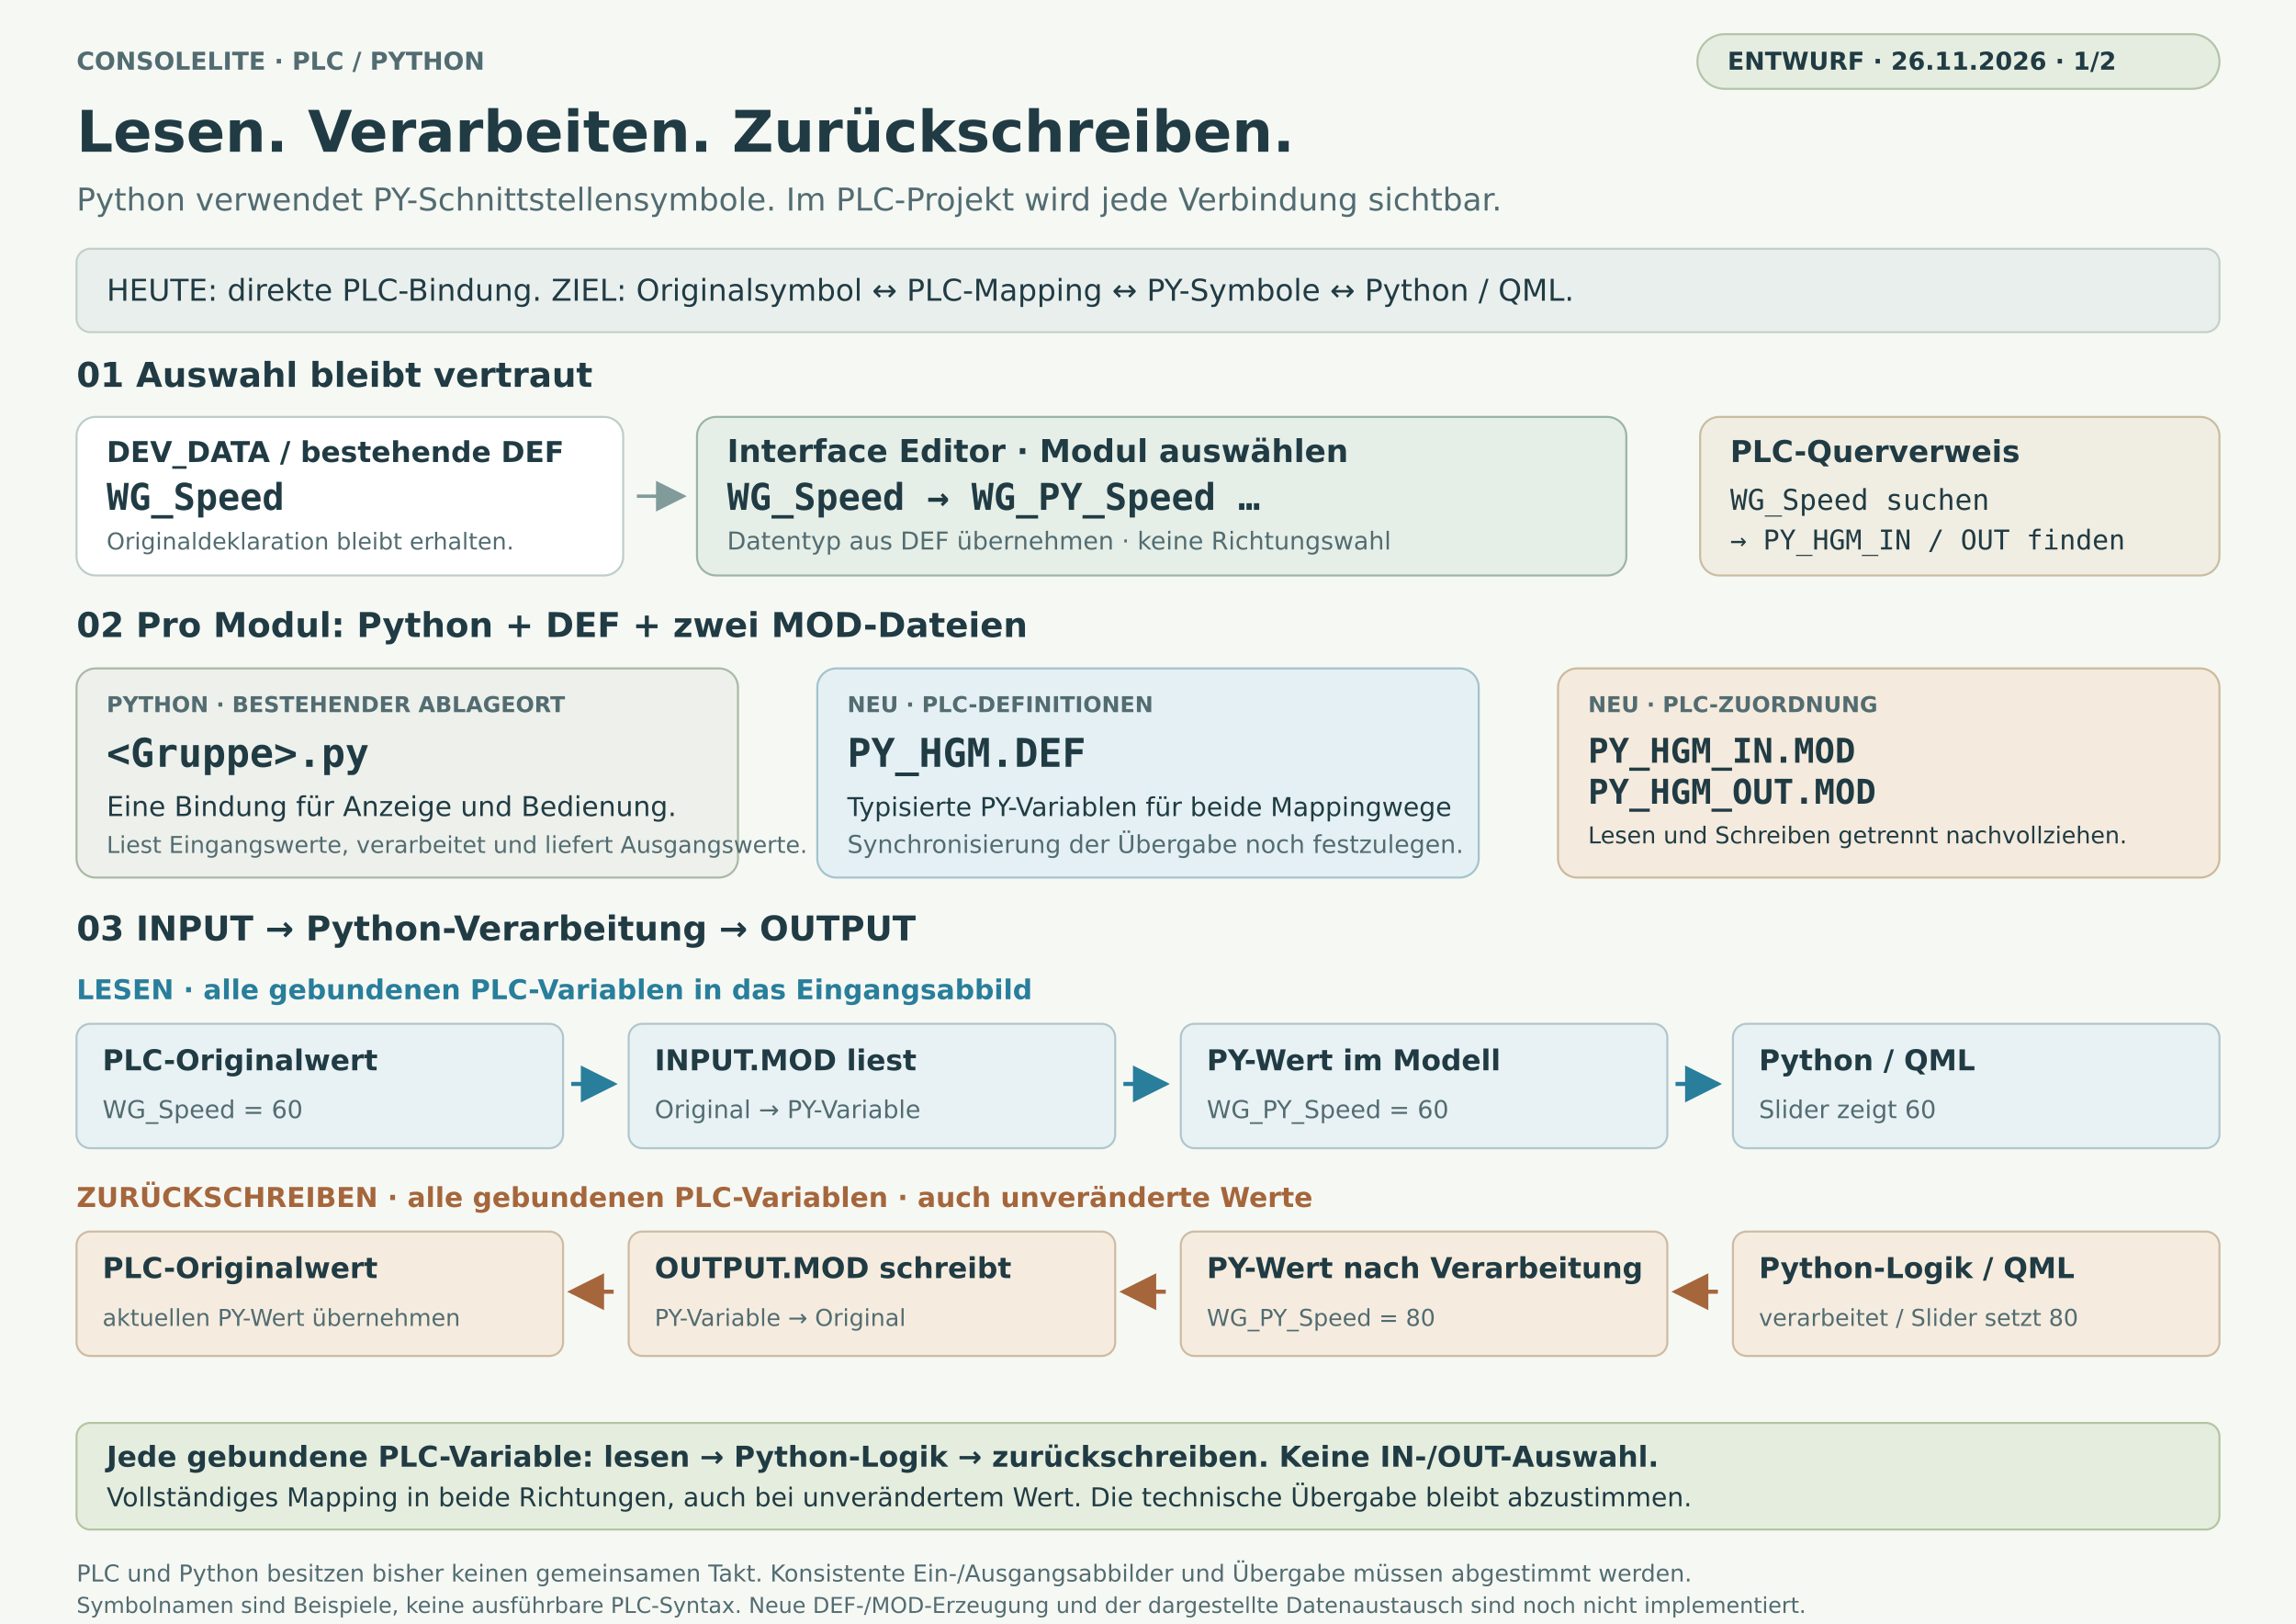
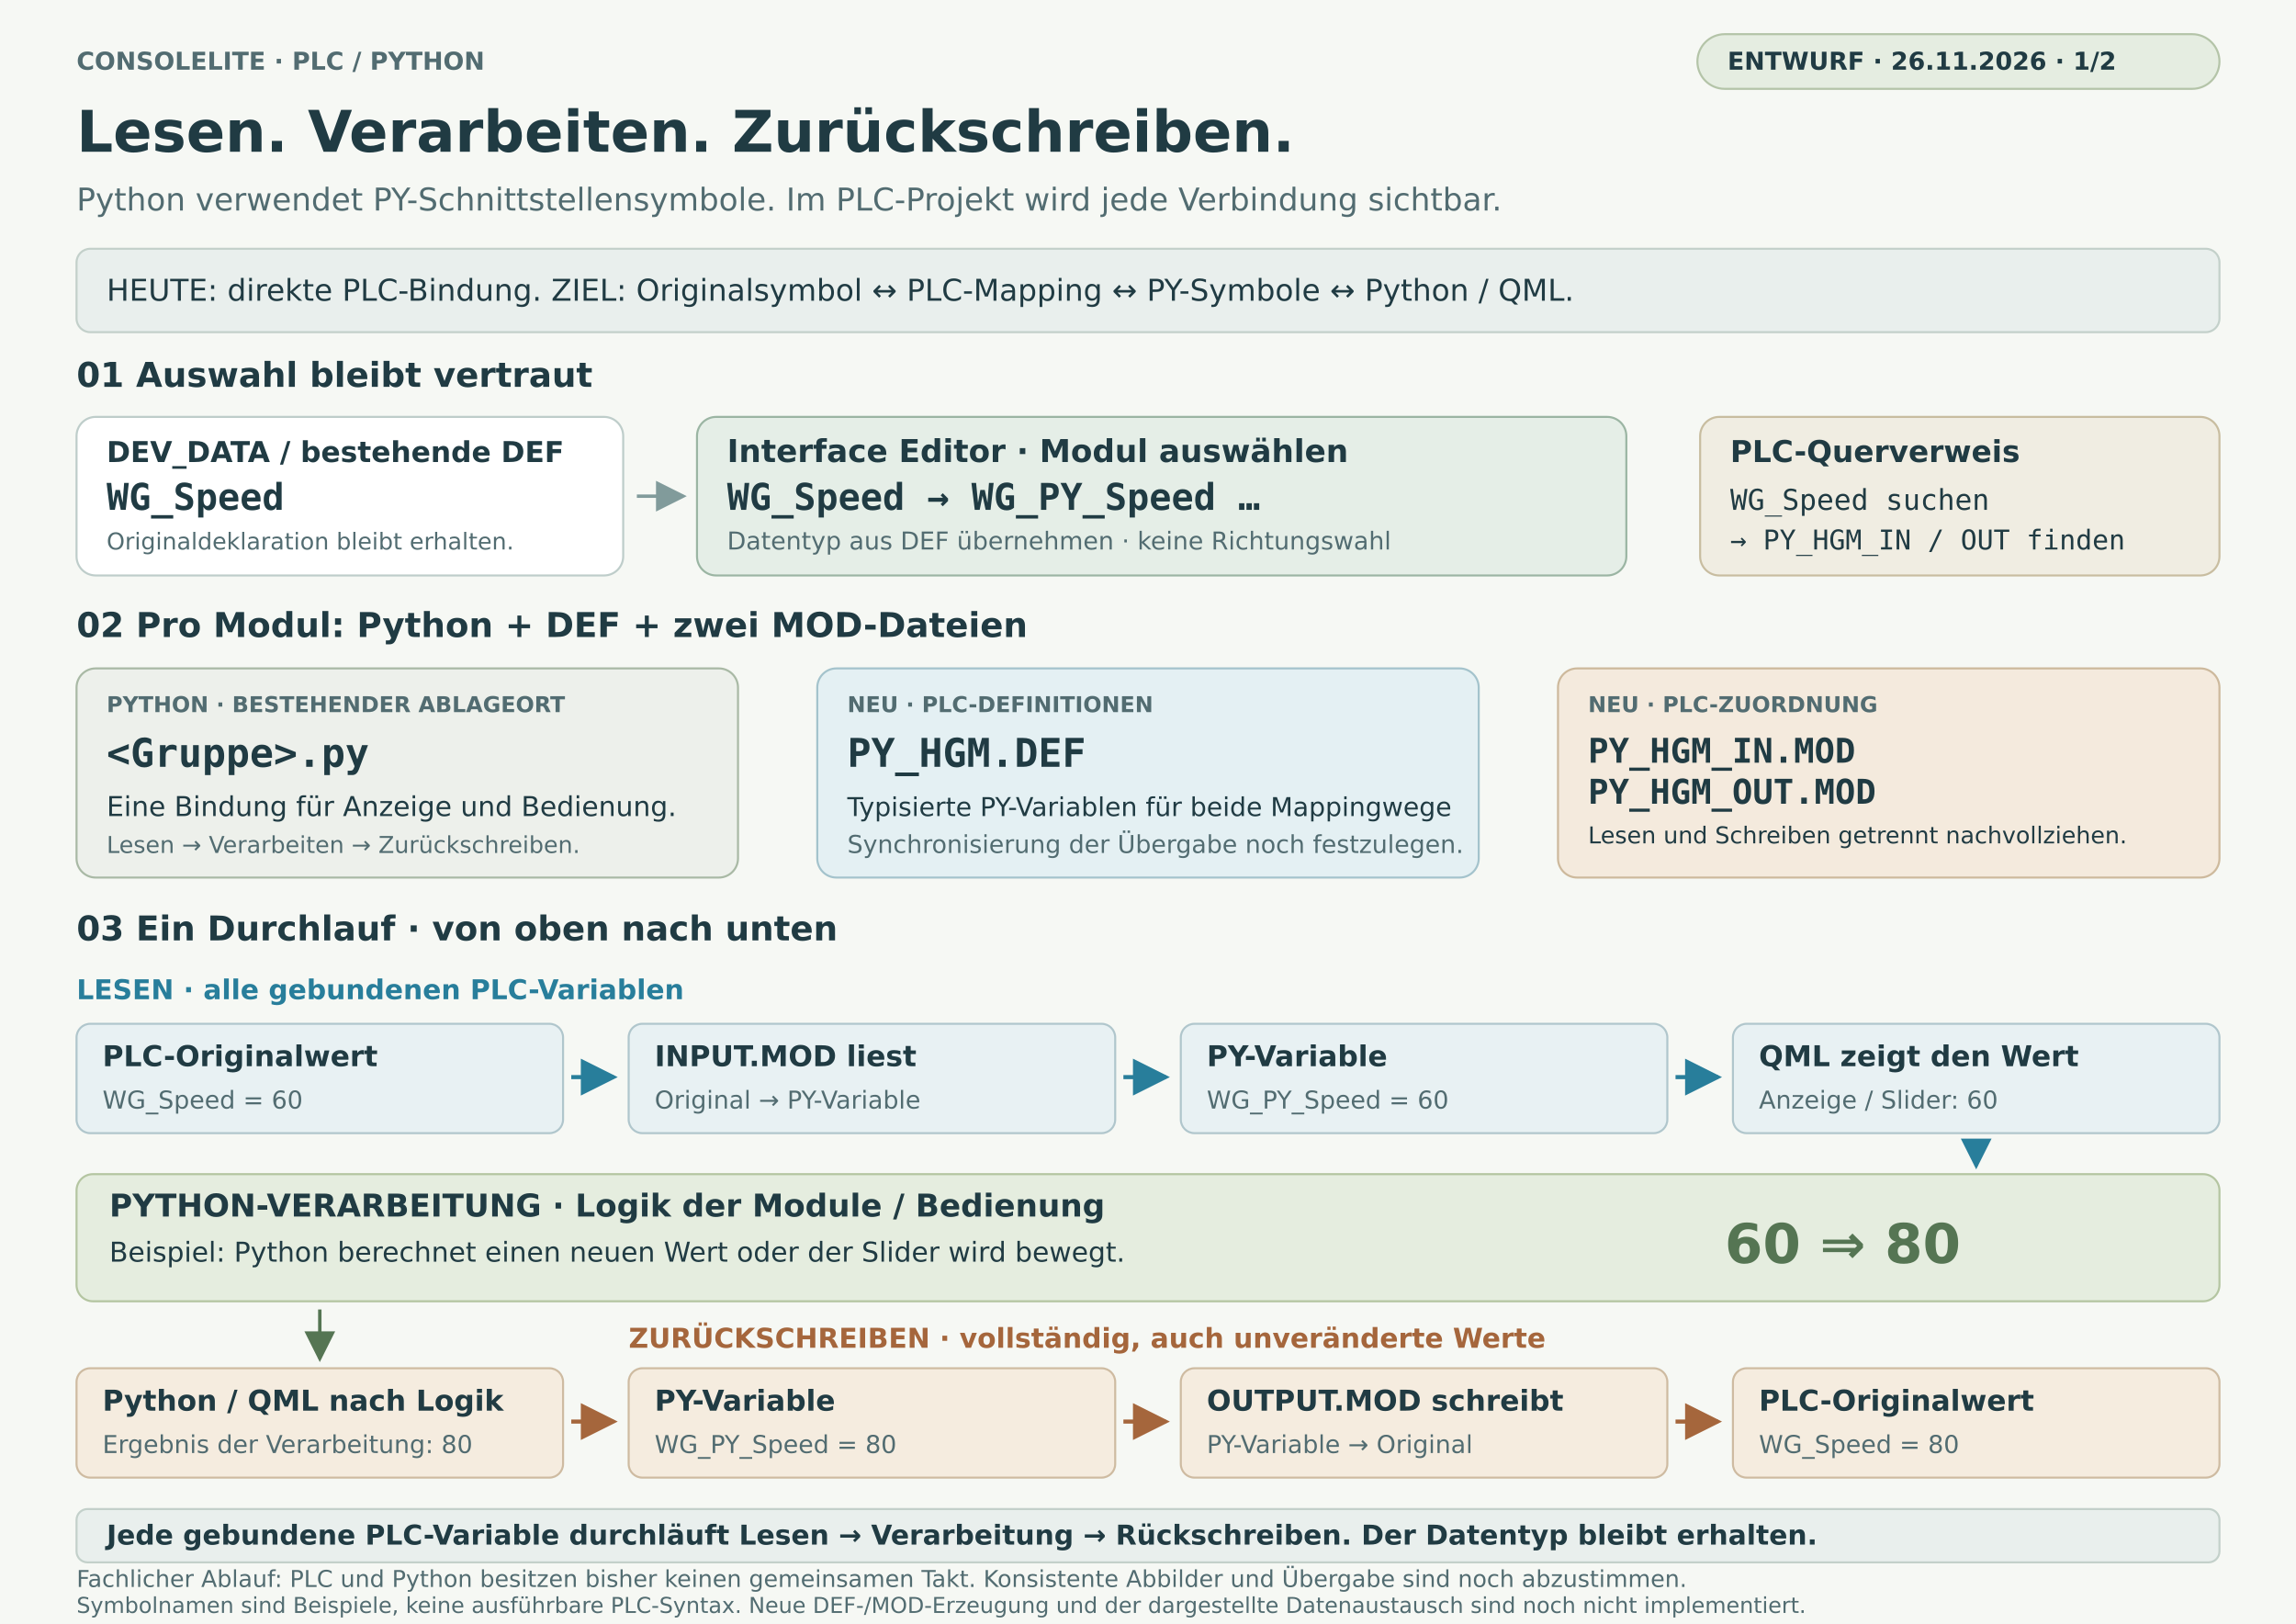
<svg xmlns="http://www.w3.org/2000/svg" width="1680" height="1188" viewBox="0 0 1680 1188" role="img" aria-labelledby="title-1 desc-1">
  <defs>
    <style>text{font-family:"DejaVu Sans",Arial,sans-serif;fill:#203b43}.muted{fill:#526c71}.mono{font-family:"DejaVu Sans Mono",Consolas,monospace}.heading{font-weight:700}</style>
    <marker id="gray-1" markerWidth="9" markerHeight="9" refX="8" refY="4.5" orient="auto">
      <path d="M0 0L9 4.5L0 9Z" fill="#819b9b" />
    </marker>
    <marker id="blue-1" markerWidth="9" markerHeight="9" refX="8" refY="4.5" orient="auto">
      <path d="M0 0L9 4.5L0 9Z" fill="#287e9b" />
    </marker>
    <marker id="brown-1" markerWidth="9" markerHeight="9" refX="8" refY="4.5" orient="auto">
      <path d="M0 0L9 4.5L0 9Z" fill="#a5663c" />
    </marker>
    <marker id="green-1" markerWidth="9" markerHeight="9" refX="8" refY="4.5" orient="auto">
      <path d="M0 0L9 4.5L0 9Z" fill="#557553" />
    </marker>
  </defs>
  <rect width="1680" height="1188" fill="#f6f8f4" />
  <text x="56" y="51" font-size="18" class="heading muted">CONSOLELITE · PLC / PYTHON</text>
  <rect x="1242" y="25" width="382" height="40" rx="20" fill="#e5ede1" stroke="#b4c4a8" stroke-width="1.5" />
  <text x="1264" y="51" font-size="18" class="heading">ENTWURF · 26.11.2026 · 1/2</text>
  <text x="56" y="111" font-size="42" class="heading">Lesen. Verarbeiten. Zurückschreiben.</text>
  <text x="56" y="154" font-size="23" class="muted">Python verwendet PY-Schnittstellensymbole. Im PLC-Projekt wird jede Verbindung sichtbar.</text>
  <rect x="56" y="182" width="1568" height="61" rx="10" fill="#e9efed" stroke="#c3d0ca" stroke-width="1.5" />
  <text x="78" y="220" font-size="22" class="">HEUTE: direkte PLC-Bindung.    ZIEL: Originalsymbol ↔ PLC-Mapping ↔ PY-Symbole ↔ Python / QML.</text>
  <text x="56" y="283" font-size="25" class="heading">01   Auswahl bleibt vertraut</text>
  <rect x="56" y="305" width="400" height="116" rx="14" fill="#ffffff" stroke="#becdca" stroke-width="1.5" />
  <rect x="510" y="305" width="680" height="116" rx="14" fill="#e5eee7" stroke="#9bb5a3" stroke-width="1.5" />
  <rect x="1244" y="305" width="380" height="116" rx="14" fill="#f0ede2" stroke="#c8bda0" stroke-width="1.5" />
  <text x="78" y="338" font-size="21" class="heading">DEV_DATA / bestehende DEF</text>
  <text x="78" y="373" font-size="27" class="mono heading">WG_Speed</text>
  <text x="78" y="402" font-size="17" class="muted">Originaldeklaration bleibt erhalten.</text>
  <path d="M466 363H500" fill="none" stroke="#819b9b" stroke-width="2.5" marker-end="url(#gray-1)" />
  <text x="532" y="338" font-size="23" class="heading">Interface Editor · Modul auswählen</text>
  <text x="532" y="373" font-size="27" class="mono heading">WG_Speed  →  WG_PY_Speed …</text>
  <text x="532" y="402" font-size="18" class="muted">Datentyp aus DEF übernehmen · keine Richtungswahl</text>
  <text x="1266" y="338" font-size="22" class="heading">PLC-Querverweis</text>
  <text x="1266" y="373" font-size="21" class="mono">WG_Speed suchen</text>
  <text x="1266" y="402" font-size="20" class="mono">→ PY_HGM_IN / OUT finden</text>
  <text x="56" y="466" font-size="25" class="heading">02   Pro Modul: Python + DEF + zwei MOD-Dateien</text>
  <rect x="56" y="489" width="484" height="153" rx="14" fill="#edf0eb" stroke="#a9b9a5" stroke-width="1.5" />
  <rect x="598" y="489" width="484" height="153" rx="14" fill="#e4f0f3" stroke="#a4c3cc" stroke-width="1.5" />
  <rect x="1140" y="489" width="484" height="153" rx="14" fill="#f4eadd" stroke="#cdb99c" stroke-width="1.5" />
  <text x="78" y="521" font-size="16" class="heading muted">PYTHON · BESTEHENDER ABLAGEORT</text>
  <text x="78" y="561" font-size="29" class="mono heading">&lt;Gruppe&gt;.py</text>
  <text x="78" y="597" font-size="20" class="">Eine Bindung für Anzeige und Bedienung.</text>
-   <text x="78" y="624" font-size="17" class="muted">Liest Eingangswerte, verarbeitet und liefert Ausgangswerte.</text>
+   <text x="78" y="624" font-size="17" class="muted">Lesen → Verarbeiten → Zurückschreiben.</text>
  <text x="620" y="521" font-size="16" class="heading muted">NEU · PLC-DEFINITIONEN</text>
  <text x="620" y="561" font-size="29" class="mono heading">PY_HGM.DEF</text>
  <text x="620" y="597" font-size="19" class="">Typisierte PY-Variablen für beide Mappingwege</text>
  <text x="620" y="624" font-size="18" class="muted">Synchronisierung der Übergabe noch festzulegen.</text>
  <text x="1162" y="521" font-size="16" class="heading muted">NEU · PLC-ZUORDNUNG</text>
  <text x="1162" y="558" font-size="25" class="mono heading">PY_HGM_IN.MOD</text>
  <text x="1162" y="588" font-size="25" class="mono heading">PY_HGM_OUT.MOD</text>
  <text x="1162" y="617" font-size="17" class="">Lesen und Schreiben getrennt nachvollziehen.</text>
-   <text x="56" y="688" font-size="25" class="heading">03   INPUT → Python-Verarbeitung → OUTPUT</text>
-   <text x="56" y="731" font-size="20" class="heading" style="fill:#287e9b">LESEN · alle gebundenen PLC-Variablen in das Eingangsabbild</text>
-   <rect x="56" y="749" width="356" height="91" rx="10" fill="#e8f1f3" stroke="#b0c6cc" stroke-width="1.5" />
-   <text x="75" y="783" font-size="21" class="heading">PLC-Originalwert</text>
-   <text x="75" y="818" font-size="18" class="muted">WG_Speed = 60</text>
-   <rect x="460" y="749" width="356" height="91" rx="10" fill="#e8f1f3" stroke="#b0c6cc" stroke-width="1.5" />
-   <text x="479" y="783" font-size="21" class="heading">INPUT.MOD liest</text>
-   <text x="479" y="818" font-size="18" class="muted">Original → PY-Variable</text>
-   <rect x="864" y="749" width="356" height="91" rx="10" fill="#e8f1f3" stroke="#b0c6cc" stroke-width="1.5" />
-   <text x="883" y="783" font-size="21" class="heading">PY-Wert im Modell</text>
-   <text x="883" y="818" font-size="18" class="muted">WG_PY_Speed = 60</text>
-   <rect x="1268" y="749" width="356" height="91" rx="10" fill="#e8f1f3" stroke="#b0c6cc" stroke-width="1.5" />
-   <text x="1287" y="783" font-size="21" class="heading">Python / QML</text>
-   <text x="1287" y="818" font-size="18" class="muted">Slider zeigt 60</text>
-   <path d="M418 793H449" fill="none" stroke="#287e9b" stroke-width="3" marker-end="url(#blue-1)" />
-   <path d="M822 793H853" fill="none" stroke="#287e9b" stroke-width="3" marker-end="url(#blue-1)" />
-   <path d="M1226 793H1257" fill="none" stroke="#287e9b" stroke-width="3" marker-end="url(#blue-1)" />
-   <text x="56" y="883" font-size="20" class="heading" style="fill:#a5663c">ZURÜCKSCHREIBEN · alle gebundenen PLC-Variablen · auch unveränderte Werte</text>
-   <rect x="56" y="901" width="356" height="91" rx="10" fill="#f5ecdf" stroke="#cebba1" stroke-width="1.5" />
-   <text x="75" y="935" font-size="21" class="heading">PLC-Originalwert</text>
-   <text x="75" y="970" font-size="17" class="muted">aktuellen PY-Wert übernehmen</text>
-   <rect x="460" y="901" width="356" height="91" rx="10" fill="#f5ecdf" stroke="#cebba1" stroke-width="1.5" />
-   <text x="479" y="935" font-size="21" class="heading">OUTPUT.MOD schreibt</text>
-   <text x="479" y="970" font-size="17" class="muted">PY-Variable → Original</text>
-   <rect x="864" y="901" width="356" height="91" rx="10" fill="#f5ecdf" stroke="#cebba1" stroke-width="1.5" />
-   <text x="883" y="935" font-size="21" class="heading">PY-Wert nach Verarbeitung</text>
-   <text x="883" y="970" font-size="17" class="muted">WG_PY_Speed = 80</text>
-   <rect x="1268" y="901" width="356" height="91" rx="10" fill="#f5ecdf" stroke="#cebba1" stroke-width="1.5" />
-   <text x="1287" y="935" font-size="21" class="heading">Python-Logik / QML</text>
-   <text x="1287" y="970" font-size="17" class="muted">verarbeitet / Slider setzt 80</text>
-   <path d="M449 945H418" fill="none" stroke="#a5663c" stroke-width="3" marker-end="url(#brown-1)" />
-   <path d="M853 945H822" fill="none" stroke="#a5663c" stroke-width="3" marker-end="url(#brown-1)" />
-   <path d="M1257 945H1226" fill="none" stroke="#a5663c" stroke-width="3" marker-end="url(#brown-1)" />
-   <rect x="56" y="1041" width="1568" height="78" rx="10" fill="#e5eddf" stroke="#b4c5a1" stroke-width="1.5" />
-   <text x="78" y="1073" font-size="21" class="heading">Jede gebundene PLC-Variable: lesen → Python-Logik → zurückschreiben. Keine IN-/OUT-Auswahl.</text>
-   <text x="78" y="1102" font-size="19" class="">Vollständiges Mapping in beide Richtungen, auch bei unverändertem Wert. Die technische Übergabe bleibt abzustimmen.</text>
-   <text x="56" y="1157" font-size="17" class="muted">PLC und Python besitzen bisher keinen gemeinsamen Takt. Konsistente Ein-/Ausgangsabbilder und Übergabe müssen abgestimmt werden.</text>
+   <text x="56" y="688" font-size="25" class="heading">03   Ein Durchlauf · von oben nach unten</text>
+   <text x="56" y="731" font-size="20" class="heading" style="fill:#287e9b">LESEN · alle gebundenen PLC-Variablen</text>
+   <rect x="56" y="749" width="356" height="80" rx="10" fill="#e8f1f3" stroke="#b0c6cc" stroke-width="1.5" />
+   <text x="75" y="780" font-size="21" class="heading">PLC-Originalwert</text>
+   <text x="75" y="811" font-size="18" class="muted">WG_Speed = 60</text>
+   <rect x="460" y="749" width="356" height="80" rx="10" fill="#e8f1f3" stroke="#b0c6cc" stroke-width="1.5" />
+   <text x="479" y="780" font-size="21" class="heading">INPUT.MOD liest</text>
+   <text x="479" y="811" font-size="18" class="muted">Original → PY-Variable</text>
+   <rect x="864" y="749" width="356" height="80" rx="10" fill="#e8f1f3" stroke="#b0c6cc" stroke-width="1.5" />
+   <text x="883" y="780" font-size="21" class="heading">PY-Variable</text>
+   <text x="883" y="811" font-size="18" class="muted">WG_PY_Speed = 60</text>
+   <rect x="1268" y="749" width="356" height="80" rx="10" fill="#e8f1f3" stroke="#b0c6cc" stroke-width="1.5" />
+   <text x="1287" y="780" font-size="21" class="heading">QML zeigt den Wert</text>
+   <text x="1287" y="811" font-size="18" class="muted">Anzeige / Slider: 60</text>
+   <path d="M418 788H449" fill="none" stroke="#287e9b" stroke-width="3" marker-end="url(#blue-1)" />
+   <path d="M822 788H853" fill="none" stroke="#287e9b" stroke-width="3" marker-end="url(#blue-1)" />
+   <path d="M1226 788H1257" fill="none" stroke="#287e9b" stroke-width="3" marker-end="url(#blue-1)" />
+   <path d="M1446 834V853" fill="none" stroke="#287e9b" stroke-width="2.5" marker-end="url(#blue-1)" />
+   <rect x="56" y="859" width="1568" height="93" rx="12" fill="#e5eddf" stroke="#b4c5a1" stroke-width="1.5" />
+   <text x="80" y="890" font-size="23" class="heading">PYTHON-VERARBEITUNG · Logik der Module / Bedienung</text>
+   <text x="80" y="923" font-size="20" class="">Beispiel: Python berechnet einen neuen Wert oder der Slider wird bewegt.</text>
+   <text x="1262" y="924" font-size="40" class="heading" style="fill:#557553">60 ⇒ 80</text>
+   <path d="M234 958V994" fill="none" stroke="#557553" stroke-width="2.5" marker-end="url(#green-1)" />
+   <text x="460" y="986" font-size="20" class="heading" style="fill:#a5663c">ZURÜCKSCHREIBEN · vollständig, auch unveränderte Werte</text>
+   <rect x="56" y="1001" width="356" height="80" rx="10" fill="#f5ecdf" stroke="#cebba1" stroke-width="1.5" />
+   <text x="75" y="1032" font-size="21" class="heading">Python / QML nach Logik</text>
+   <text x="75" y="1063" font-size="18" class="muted">Ergebnis der Verarbeitung: 80</text>
+   <rect x="460" y="1001" width="356" height="80" rx="10" fill="#f5ecdf" stroke="#cebba1" stroke-width="1.5" />
+   <text x="479" y="1032" font-size="21" class="heading">PY-Variable</text>
+   <text x="479" y="1063" font-size="18" class="muted">WG_PY_Speed = 80</text>
+   <rect x="864" y="1001" width="356" height="80" rx="10" fill="#f5ecdf" stroke="#cebba1" stroke-width="1.5" />
+   <text x="883" y="1032" font-size="21" class="heading">OUTPUT.MOD schreibt</text>
+   <text x="883" y="1063" font-size="18" class="muted">PY-Variable → Original</text>
+   <rect x="1268" y="1001" width="356" height="80" rx="10" fill="#f5ecdf" stroke="#cebba1" stroke-width="1.5" />
+   <text x="1287" y="1032" font-size="21" class="heading">PLC-Originalwert</text>
+   <text x="1287" y="1063" font-size="18" class="muted">WG_Speed = 80</text>
+   <path d="M418 1040H449" fill="none" stroke="#a5663c" stroke-width="3" marker-end="url(#brown-1)" />
+   <path d="M822 1040H853" fill="none" stroke="#a5663c" stroke-width="3" marker-end="url(#brown-1)" />
+   <path d="M1226 1040H1257" fill="none" stroke="#a5663c" stroke-width="3" marker-end="url(#brown-1)" />
+   <rect x="56" y="1104" width="1568" height="39" rx="8" fill="#e9efed" stroke="#c3d0ca" stroke-width="1.5" />
+   <text x="78" y="1130" font-size="20" class="heading">Jede gebundene PLC-Variable durchläuft Lesen → Verarbeitung → Rückschreiben. Der Datentyp bleibt erhalten.</text>
+   <text x="56" y="1161" font-size="17" class="muted">Fachlicher Ablauf: PLC und Python besitzen bisher keinen gemeinsamen Takt. Konsistente Abbilder und Übergabe sind noch abzustimmen.</text>
  <text x="56" y="1180" font-size="16" class="muted">Symbolnamen sind Beispiele, keine ausführbare PLC-Syntax. Neue DEF-/MOD-Erzeugung und der dargestellte Datenaustausch sind noch nicht implementiert.</text>
</svg>
